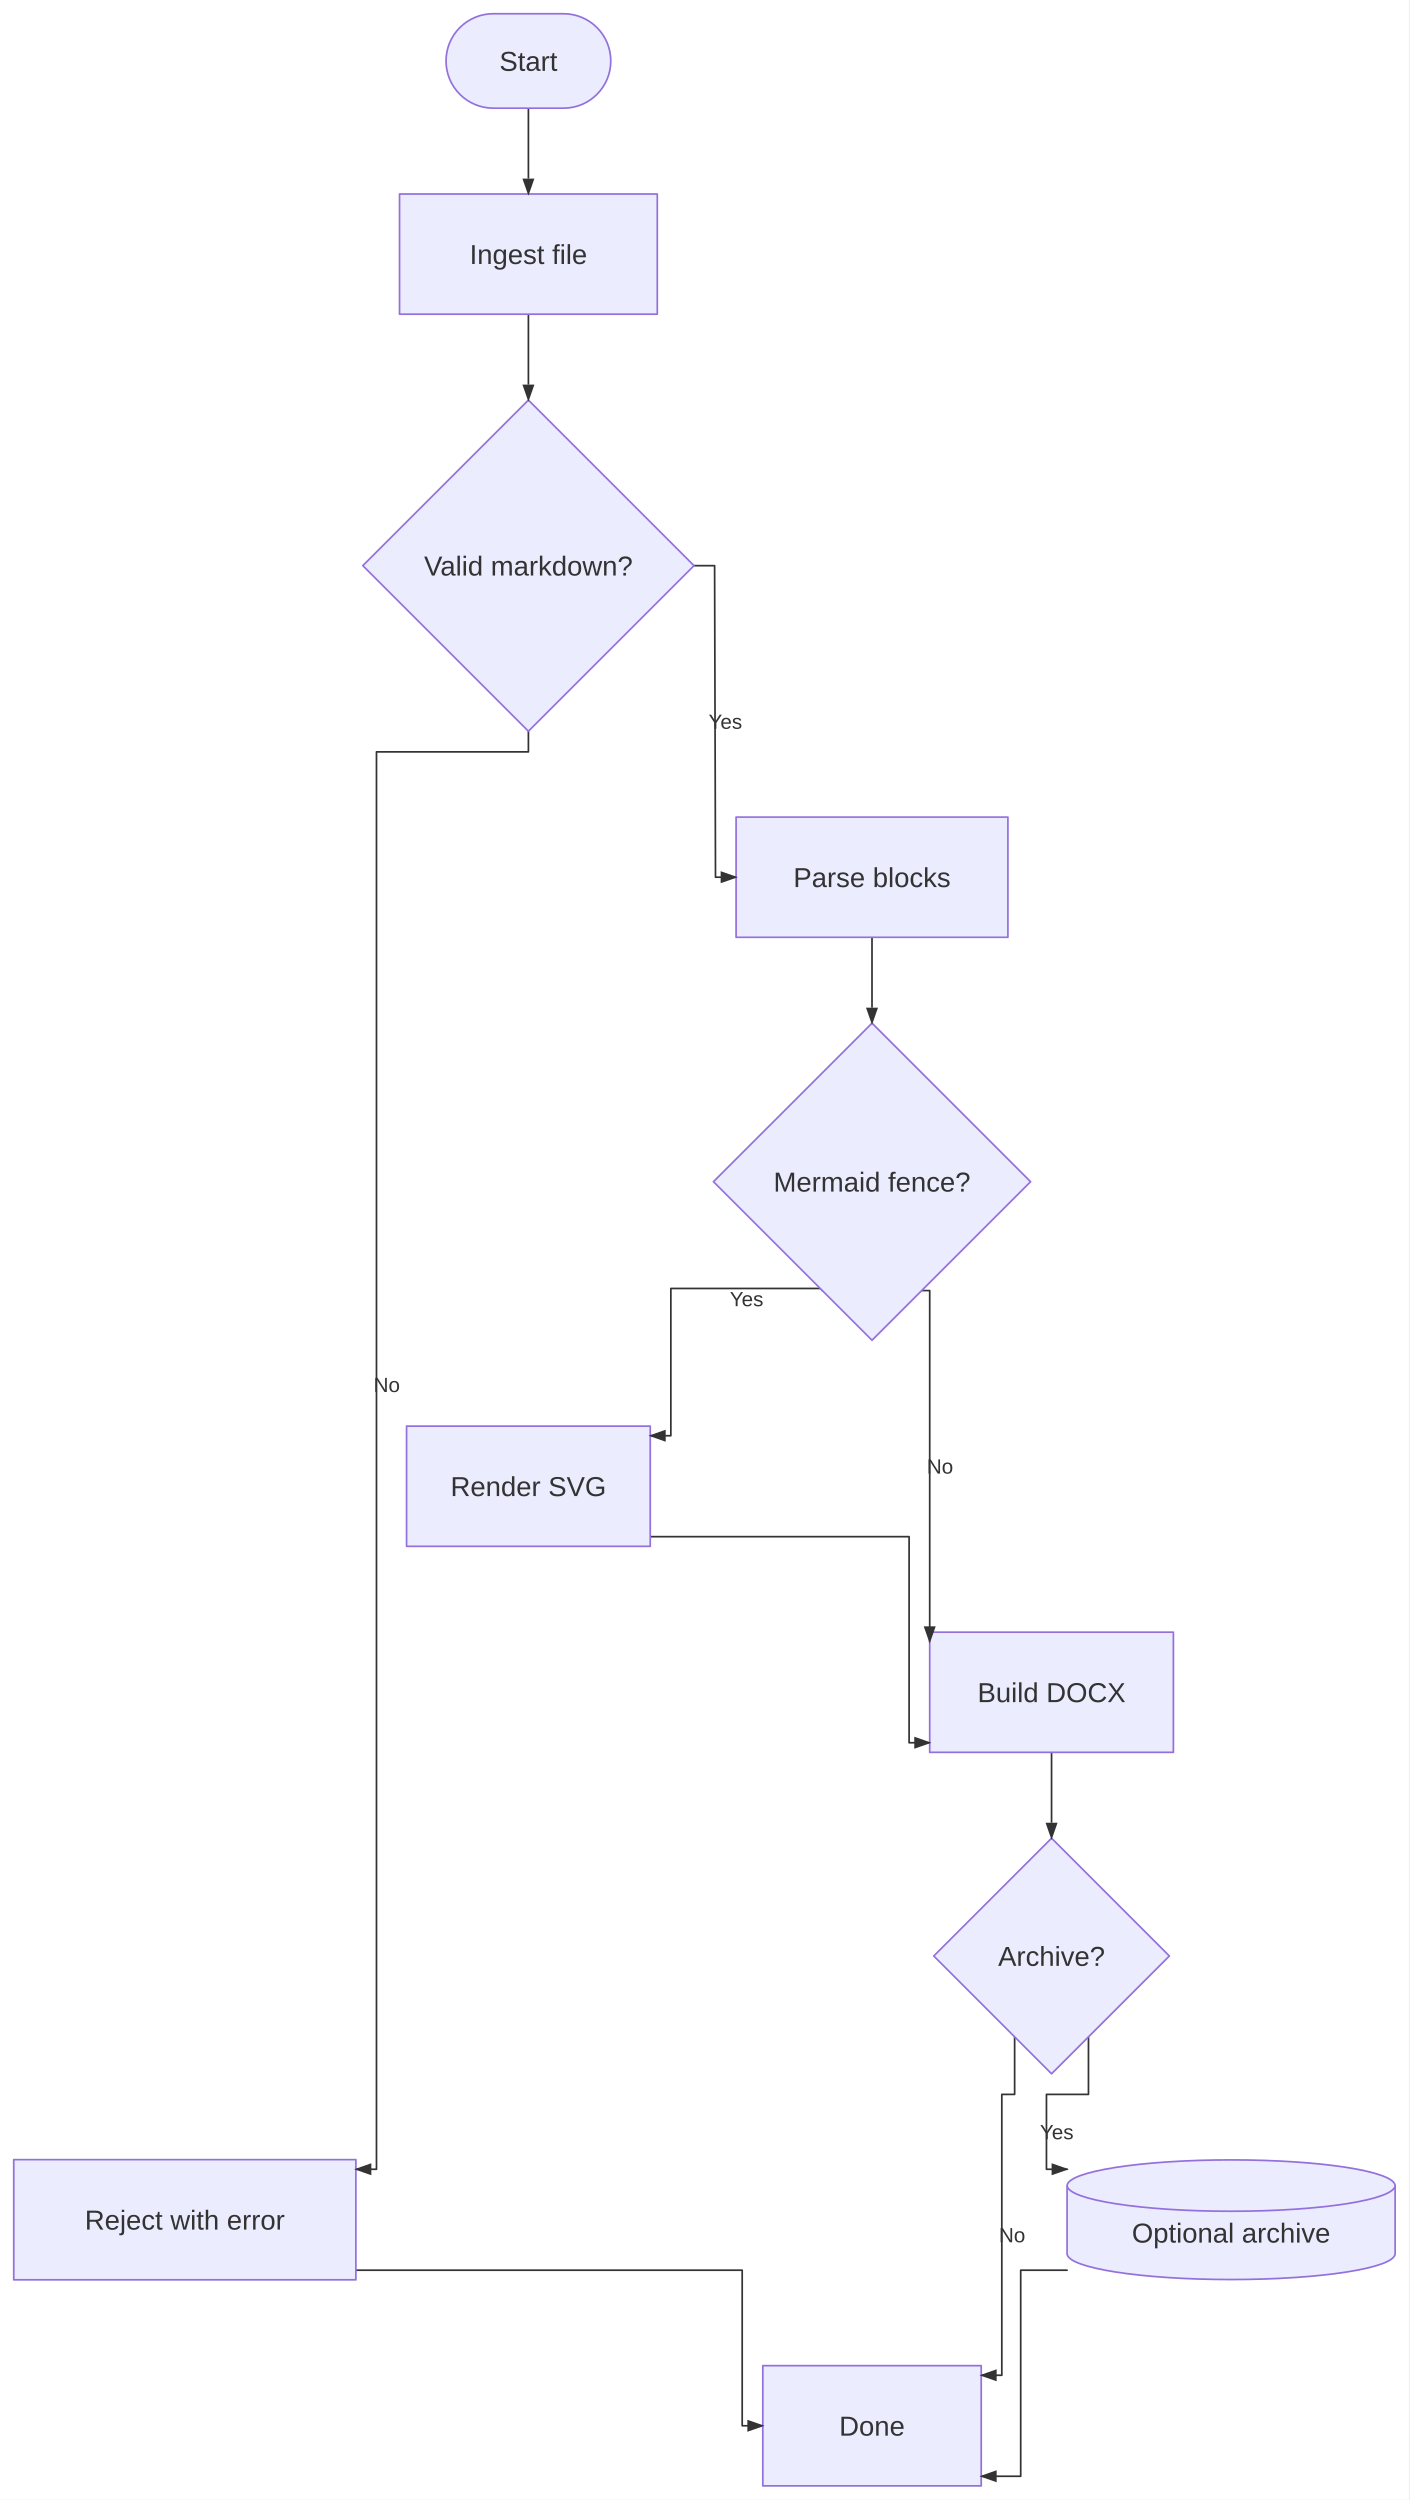
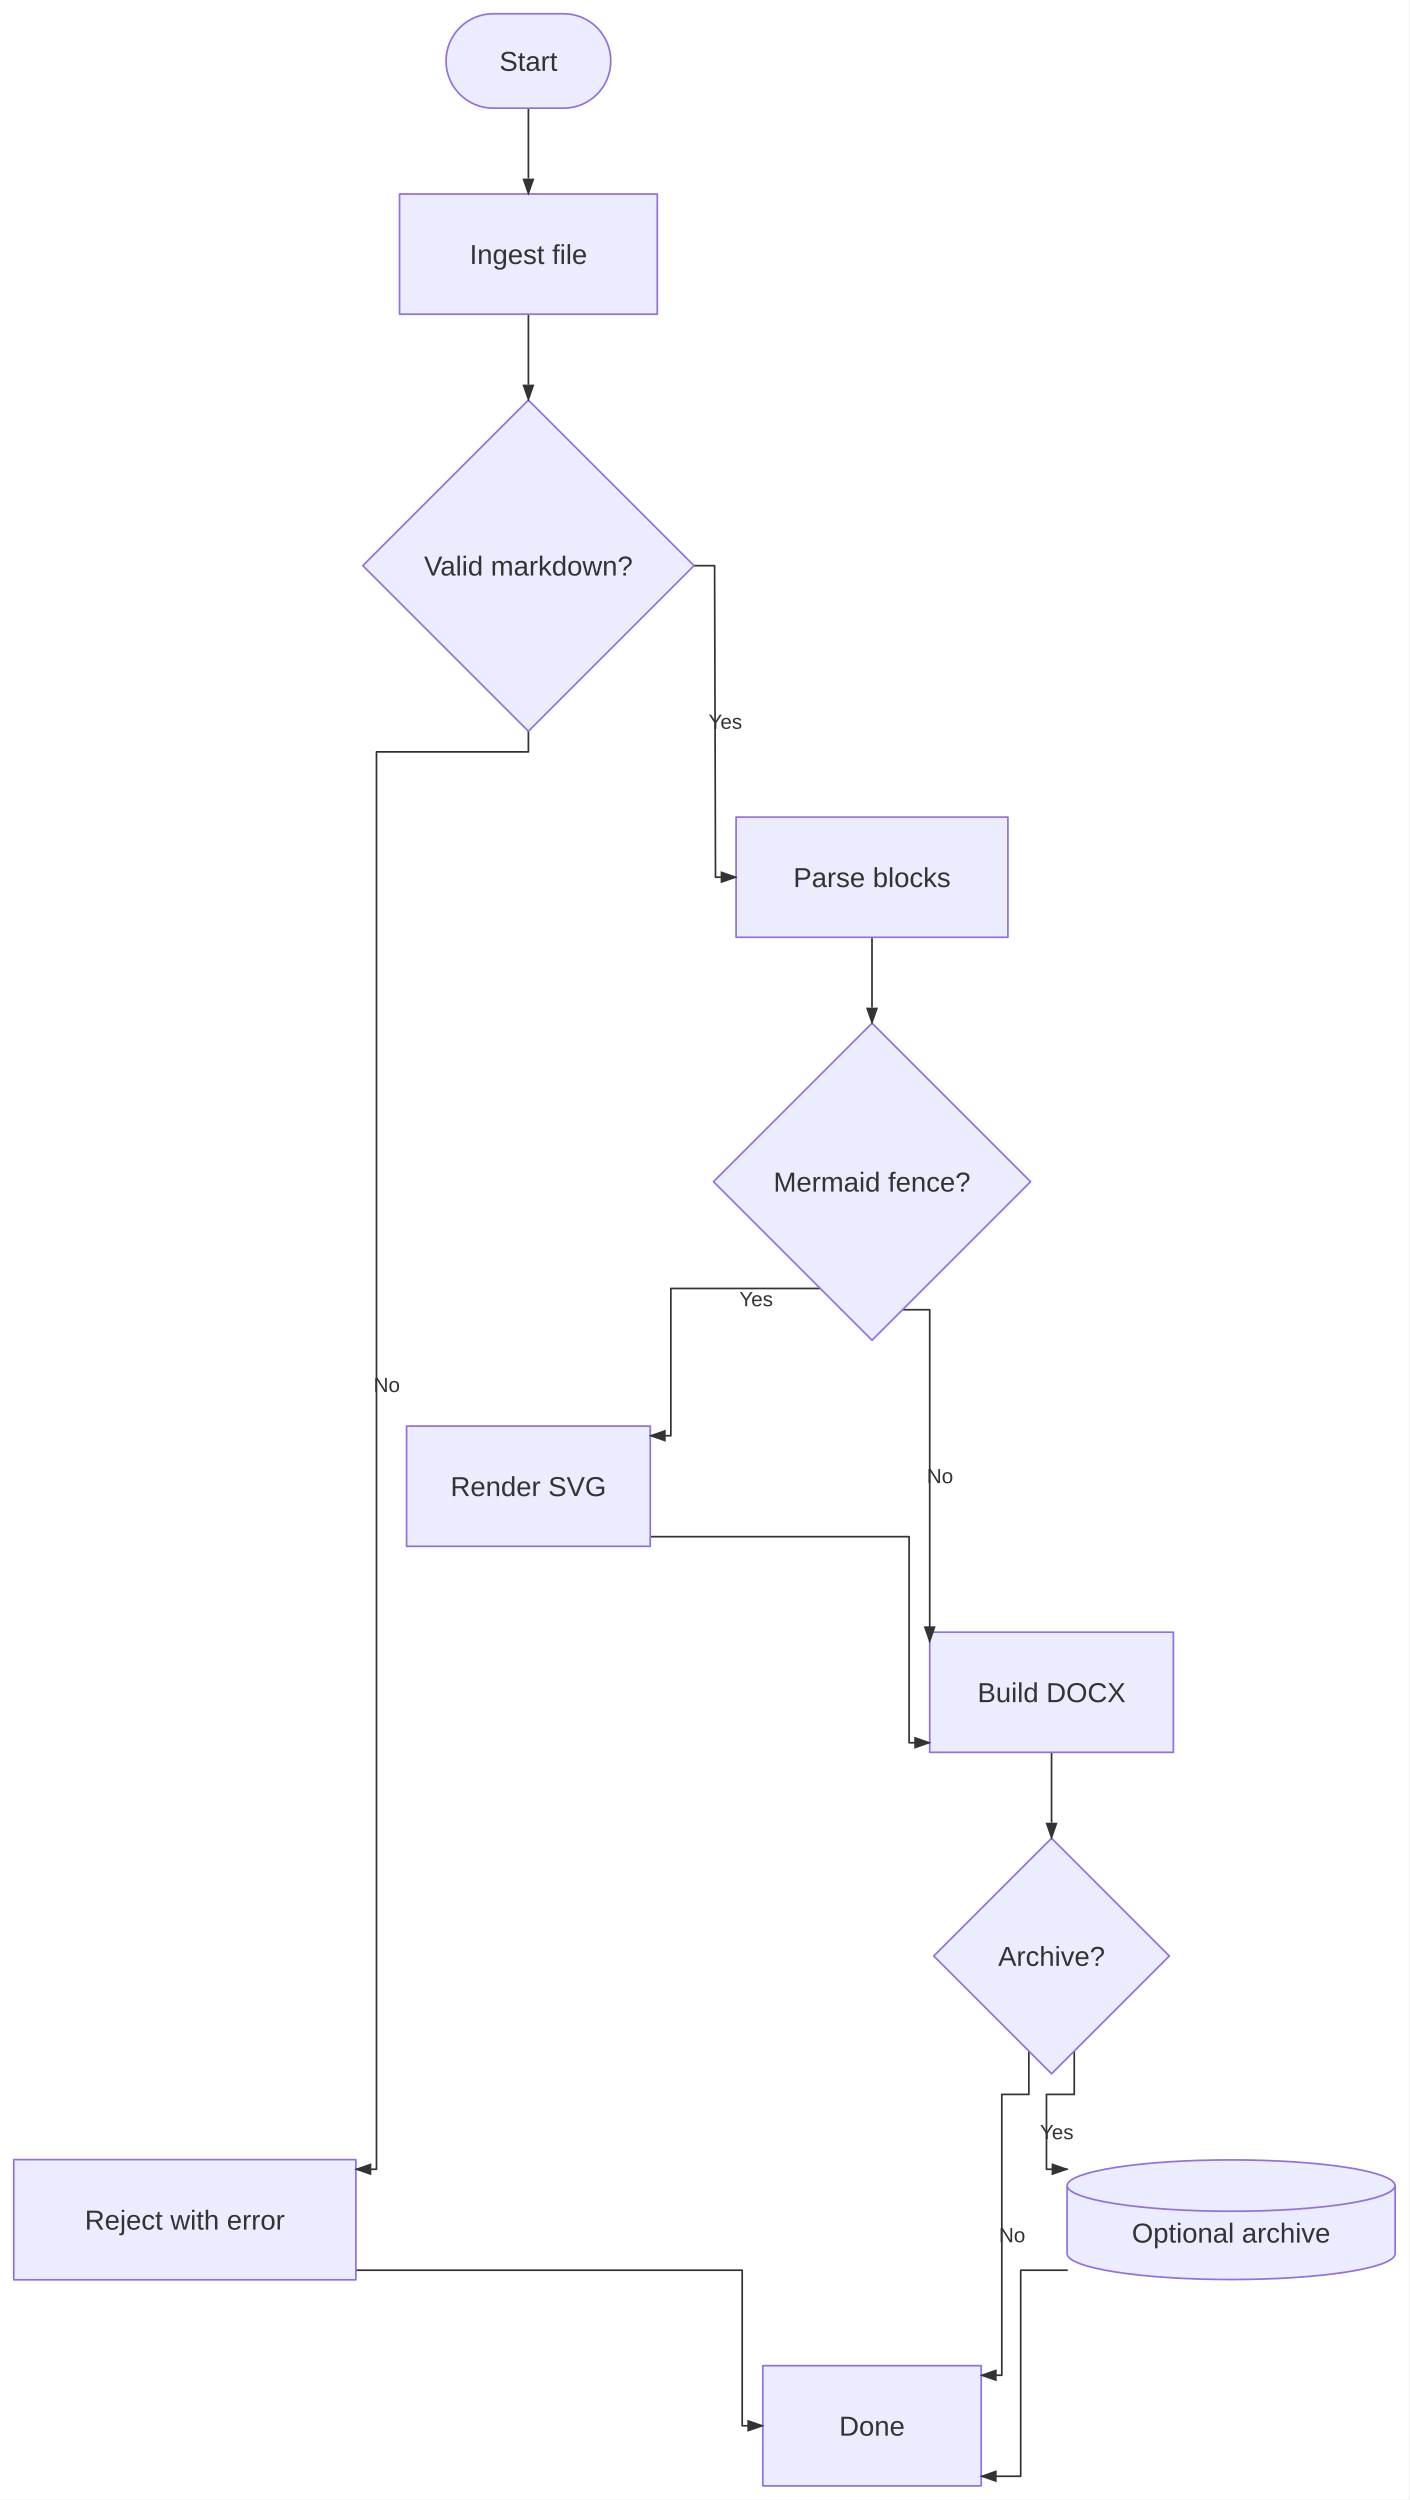
<svg xmlns="http://www.w3.org/2000/svg" width="821" height="1456" viewBox="0 0 821 1456">
  <rect x="0" y="0" width="820.528" height="1455.768" fill="white" />
  <line x1="307.744" y1="63" x2="307.744" y2="104" stroke="#333333" stroke-width="1" stroke-linecap="butt" data-edge-source="Start" data-edge-target="Ingest" />
  <line x1="307.744" y1="183" x2="307.744" y2="224" stroke="#333333" stroke-width="1" stroke-linecap="butt" data-edge-source="Ingest" data-edge-target="Validate" />
  <path d="M307.744,425.88L307.744,437.88L219.264,437.88L219.264,1263.368L207.264,1263.368" fill="none" stroke="#333333" stroke-width="1" stroke-linejoin="round" stroke-linecap="round" data-edge-source="Validate" data-edge-target="Reject" />
  <text x="225.264" y="810.704" text-anchor="middle" fill="#333333" font-family="&quot;trebuchet ms&quot;, verdana, arial, sans-serif" font-size="12" font-weight="normal">
    <tspan x="225.264" dy="0">No</tspan>
  </text>
  <path d="M404.184,329.44L416.184,329.44L416.704,510.88L428.704,510.88" fill="none" stroke="#333333" stroke-width="1" stroke-linejoin="round" stroke-linecap="round" data-edge-source="Validate" data-edge-target="Parse" />
  <text x="422.444" y="424.463" text-anchor="middle" fill="#333333" font-family="&quot;trebuchet ms&quot;, verdana, arial, sans-serif" font-size="12" font-weight="normal">
    <tspan x="422.444" dy="0">Yes</tspan>
  </text>
  <line x1="507.856" y1="545.88" x2="507.856" y2="586.88" stroke="#333333" stroke-width="1" stroke-linecap="butt" data-edge-source="Parse" data-edge-target="HasMermaid" />
-   <path d="M478.912,751.624L478.912,750.411L390.704,750.411L390.704,836.168L378.704,836.168" fill="none" stroke="#333333" stroke-width="1" stroke-linejoin="round" stroke-linecap="round" data-edge-source="HasMermaid" data-edge-target="Render" />
-   <text x="434.808" y="760.731" text-anchor="middle" fill="#333333" font-family="&quot;trebuchet ms&quot;, verdana, arial, sans-serif" font-size="12" font-weight="normal">
-     <tspan x="434.808" dy="0">Yes</tspan>
+   <path d="M490.065,762.777L490.065,750.411L390.704,750.411L390.704,836.168L378.704,836.168" fill="none" stroke="#333333" stroke-width="1" stroke-linejoin="round" stroke-linecap="round" data-edge-source="HasMermaid" data-edge-target="Render" />
+   <text x="440.384" y="760.731" text-anchor="middle" fill="#333333" font-family="&quot;trebuchet ms&quot;, verdana, arial, sans-serif" font-size="12" font-weight="normal">
+     <tspan x="440.384" dy="0">Yes</tspan>
  </text>
-   <path d="M536.8,751.624L541.464,751.624L541.464,956.168" fill="none" stroke="#333333" stroke-width="1" stroke-linejoin="round" stroke-linecap="round" data-edge-source="HasMermaid" data-edge-target="Word" />
-   <text x="547.464" y="858.216" text-anchor="middle" fill="#333333" font-family="&quot;trebuchet ms&quot;, verdana, arial, sans-serif" font-size="12" font-weight="normal">
+   <path d="M525.647,762.777L541.464,762.777L541.464,956.168" fill="none" stroke="#333333" stroke-width="1" stroke-linejoin="round" stroke-linecap="round" data-edge-source="HasMermaid" data-edge-target="Word" />
+   <text x="547.464" y="863.792" text-anchor="middle" fill="#333333" font-family="&quot;trebuchet ms&quot;, verdana, arial, sans-serif" font-size="12" font-weight="normal">
    <tspan x="547.464" dy="0">No</tspan>
  </text>
  <path d="M378.704,894.968L529.464,894.968L529.464,1014.968L541.464,1014.968" fill="none" stroke="#333333" stroke-width="1" stroke-linejoin="round" stroke-linecap="round" data-edge-source="Render" data-edge-target="Word" />
  <line x1="612.424" y1="1020.568" x2="612.424" y2="1061.568" stroke="#333333" stroke-width="1" stroke-linecap="butt" data-edge-source="Word" data-edge-target="DoArchive" />
-   <path d="M633.925,1186.267L633.925,1219.768L609.456,1219.768L609.456,1263.368L621.456,1263.368" fill="none" stroke="#333333" stroke-width="1" stroke-linejoin="round" stroke-linecap="round" data-edge-source="DoArchive" data-edge-target="Persist" />
+   <path d="M625.641,1194.551L625.641,1219.768L609.456,1219.768L609.456,1263.368L621.456,1263.368" fill="none" stroke="#333333" stroke-width="1" stroke-linejoin="round" stroke-linecap="round" data-edge-source="DoArchive" data-edge-target="Persist" />
  <text x="615.456" y="1245.888" text-anchor="middle" fill="#333333" font-family="&quot;trebuchet ms&quot;, verdana, arial, sans-serif" font-size="12" font-weight="normal">
    <tspan x="615.456" dy="0">Yes</tspan>
  </text>
-   <path d="M590.923,1186.267L590.923,1219.768L583.456,1219.768L583.456,1383.368L571.456,1383.368" fill="none" stroke="#333333" stroke-width="1" stroke-linejoin="round" stroke-linecap="round" data-edge-source="DoArchive" data-edge-target="Done" />
+   <path d="M599.207,1194.551L599.207,1219.768L583.456,1219.768L583.456,1383.368L571.456,1383.368" fill="none" stroke="#333333" stroke-width="1" stroke-linejoin="round" stroke-linecap="round" data-edge-source="DoArchive" data-edge-target="Done" />
  <text x="589.456" y="1305.888" text-anchor="middle" fill="#333333" font-family="&quot;trebuchet ms&quot;, verdana, arial, sans-serif" font-size="12" font-weight="normal">
    <tspan x="589.456" dy="0">No</tspan>
  </text>
  <path d="M207.264,1322.168L432.256,1322.168L432.256,1412.768L444.256,1412.768" fill="none" stroke="#333333" stroke-width="1" stroke-linejoin="round" stroke-linecap="round" data-edge-source="Reject" data-edge-target="Done" />
  <path d="M621.456,1322.168L594.456,1322.168L594.456,1442.168L571.456,1442.168" fill="none" stroke="#333333" stroke-width="1" stroke-linejoin="round" stroke-linecap="round" data-edge-source="Persist" data-edge-target="Done" />
  <path d="M287.27,8 H328.22 A27.5,27.5 0 0 1 328.22,63 H287.27 A27.5,27.5 0 0 1 287.27,8 Z" fill="#ECECFF" stroke="#9370DB" stroke-width="1" stroke-linejoin="round" stroke-linecap="round" />
  <path d="M232.69,113 H382.8 V183 H232.69 Z" fill="#ECECFF" stroke="#9370DB" stroke-width="1" stroke-linejoin="round" stroke-linecap="round" />
  <path d="M307.74,233 L404.18,329.44 L307.74,425.88 L211.3,329.44 Z" fill="#ECECFF" stroke="#9370DB" stroke-width="1" stroke-linejoin="round" stroke-linecap="round" />
  <path d="M428.7,475.88 H587.01 V545.88 H428.7 Z" fill="#ECECFF" stroke="#9370DB" stroke-width="1" stroke-linejoin="round" stroke-linecap="round" />
  <path d="M507.86,595.88 L600.2,688.22 L507.86,780.57 L415.51,688.22 Z" fill="#ECECFF" stroke="#9370DB" stroke-width="1" stroke-linejoin="round" stroke-linecap="round" />
  <path d="M236.78,830.57 H378.7 V900.57 H236.78 Z" fill="#ECECFF" stroke="#9370DB" stroke-width="1" stroke-linejoin="round" stroke-linecap="round" />
  <path d="M541.46,950.57 H683.38 V1020.57 H541.46 Z" fill="#ECECFF" stroke="#9370DB" stroke-width="1" stroke-linejoin="round" stroke-linecap="round" />
  <path d="M612.42,1070.57 L681.02,1139.17 L612.42,1207.77 L543.82,1139.17 Z" fill="#ECECFF" stroke="#9370DB" stroke-width="1" stroke-linejoin="round" stroke-linecap="round" />
  <path d="M621.46,1272.88 A95.54,15.11 0 0 0 812.53,1272.88 A95.54,15.11 0 0 0 621.46,1272.88 L621.46,1312.65 A95.54,15.11 0 0 0 812.53,1312.65 L812.53,1272.88 Z" fill="#ECECFF" stroke="none" stroke-width="1" stroke-linejoin="round" stroke-linecap="round" />
  <path d="M621.46,1272.88 A95.54,15.11 0 0 0 812.53,1272.88 A95.54,15.11 0 0 0 621.46,1272.88 L621.46,1312.65 A95.54,15.11 0 0 0 812.53,1312.65 L812.53,1272.88" fill="#ECECFF" fill-opacity="0" stroke="#9370DB" stroke-width="1" stroke-linejoin="round" stroke-linecap="round" />
  <path d="M8,1257.77 H207.26 V1327.77 H8 Z" fill="#ECECFF" stroke="#9370DB" stroke-width="1" stroke-linejoin="round" stroke-linecap="round" />
  <path d="M444.26,1377.77 H571.46 V1447.77 H444.26 Z" fill="#ECECFF" stroke="#9370DB" stroke-width="1" stroke-linejoin="round" stroke-linecap="round" />
  <polygon points="307.744,114 304.244,104 311.244,104" fill="#333333" stroke="none" />
  <polygon points="307.744,234 304.244,224 311.244,224" fill="#333333" stroke="none" />
  <polygon points="206.264,1263.368 216.264,1259.868 216.264,1266.868" fill="#333333" stroke="none" />
  <polygon points="429.704,510.88 419.704,514.38 419.704,507.38" fill="#333333" stroke="none" />
  <polygon points="507.856,596.88 504.356,586.88 511.356,586.88" fill="#333333" stroke="none" />
  <polygon points="377.704,836.168 387.704,832.668 387.704,839.668" fill="#333333" stroke="none" />
  <polygon points="541.464,957.168 537.964,947.168 544.964,947.168" fill="#333333" stroke="none" />
  <polygon points="542.464,1014.968 532.464,1018.468 532.464,1011.468" fill="#333333" stroke="none" />
  <polygon points="612.424,1071.568 608.924,1061.568 615.924,1061.568" fill="#333333" stroke="none" />
  <polygon points="622.456,1263.368 612.456,1266.868 612.456,1259.868" fill="#333333" stroke="none" />
  <polygon points="570.456,1383.368 580.456,1379.868 580.456,1386.868" fill="#333333" stroke="none" />
  <polygon points="445.256,1412.768 435.256,1416.268 435.256,1409.268" fill="#333333" stroke="none" />
  <polygon points="570.456,1442.168 580.456,1438.668 580.456,1445.668" fill="#333333" stroke="none" />
  <text x="307.744" y="41.26" text-anchor="middle" fill="#333" font-family="&quot;trebuchet ms&quot;, verdana, arial, sans-serif" font-size="16" font-weight="normal">Start</text>
  <text x="307.744" y="153.76" text-anchor="middle" fill="#333" font-family="&quot;trebuchet ms&quot;, verdana, arial, sans-serif" font-size="16" font-weight="normal">Ingest file</text>
  <text x="307.744" y="335.2" text-anchor="middle" fill="#333" font-family="&quot;trebuchet ms&quot;, verdana, arial, sans-serif" font-size="16" font-weight="normal">Valid markdown?</text>
  <text x="507.856" y="516.64" text-anchor="middle" fill="#333" font-family="&quot;trebuchet ms&quot;, verdana, arial, sans-serif" font-size="16" font-weight="normal">Parse blocks</text>
  <text x="507.856" y="693.984" text-anchor="middle" fill="#333" font-family="&quot;trebuchet ms&quot;, verdana, arial, sans-serif" font-size="16" font-weight="normal">Mermaid fence?</text>
  <text x="307.744" y="871.328" text-anchor="middle" fill="#333" font-family="&quot;trebuchet ms&quot;, verdana, arial, sans-serif" font-size="16" font-weight="normal">Render SVG</text>
  <text x="612.424" y="991.328" text-anchor="middle" fill="#333" font-family="&quot;trebuchet ms&quot;, verdana, arial, sans-serif" font-size="16" font-weight="normal">Build DOCX</text>
  <text x="612.424" y="1144.928" text-anchor="middle" fill="#333" font-family="&quot;trebuchet ms&quot;, verdana, arial, sans-serif" font-size="16" font-weight="normal">Archive?</text>
  <text x="716.992" y="1306.085" text-anchor="middle" fill="#333" font-family="&quot;trebuchet ms&quot;, verdana, arial, sans-serif" font-size="16" font-weight="normal">Optional archive</text>
  <text x="107.632" y="1298.528" text-anchor="middle" fill="#333" font-family="&quot;trebuchet ms&quot;, verdana, arial, sans-serif" font-size="16" font-weight="normal">Reject with error</text>
  <text x="507.856" y="1418.528" text-anchor="middle" fill="#333" font-family="&quot;trebuchet ms&quot;, verdana, arial, sans-serif" font-size="16" font-weight="normal">Done</text>
</svg>
